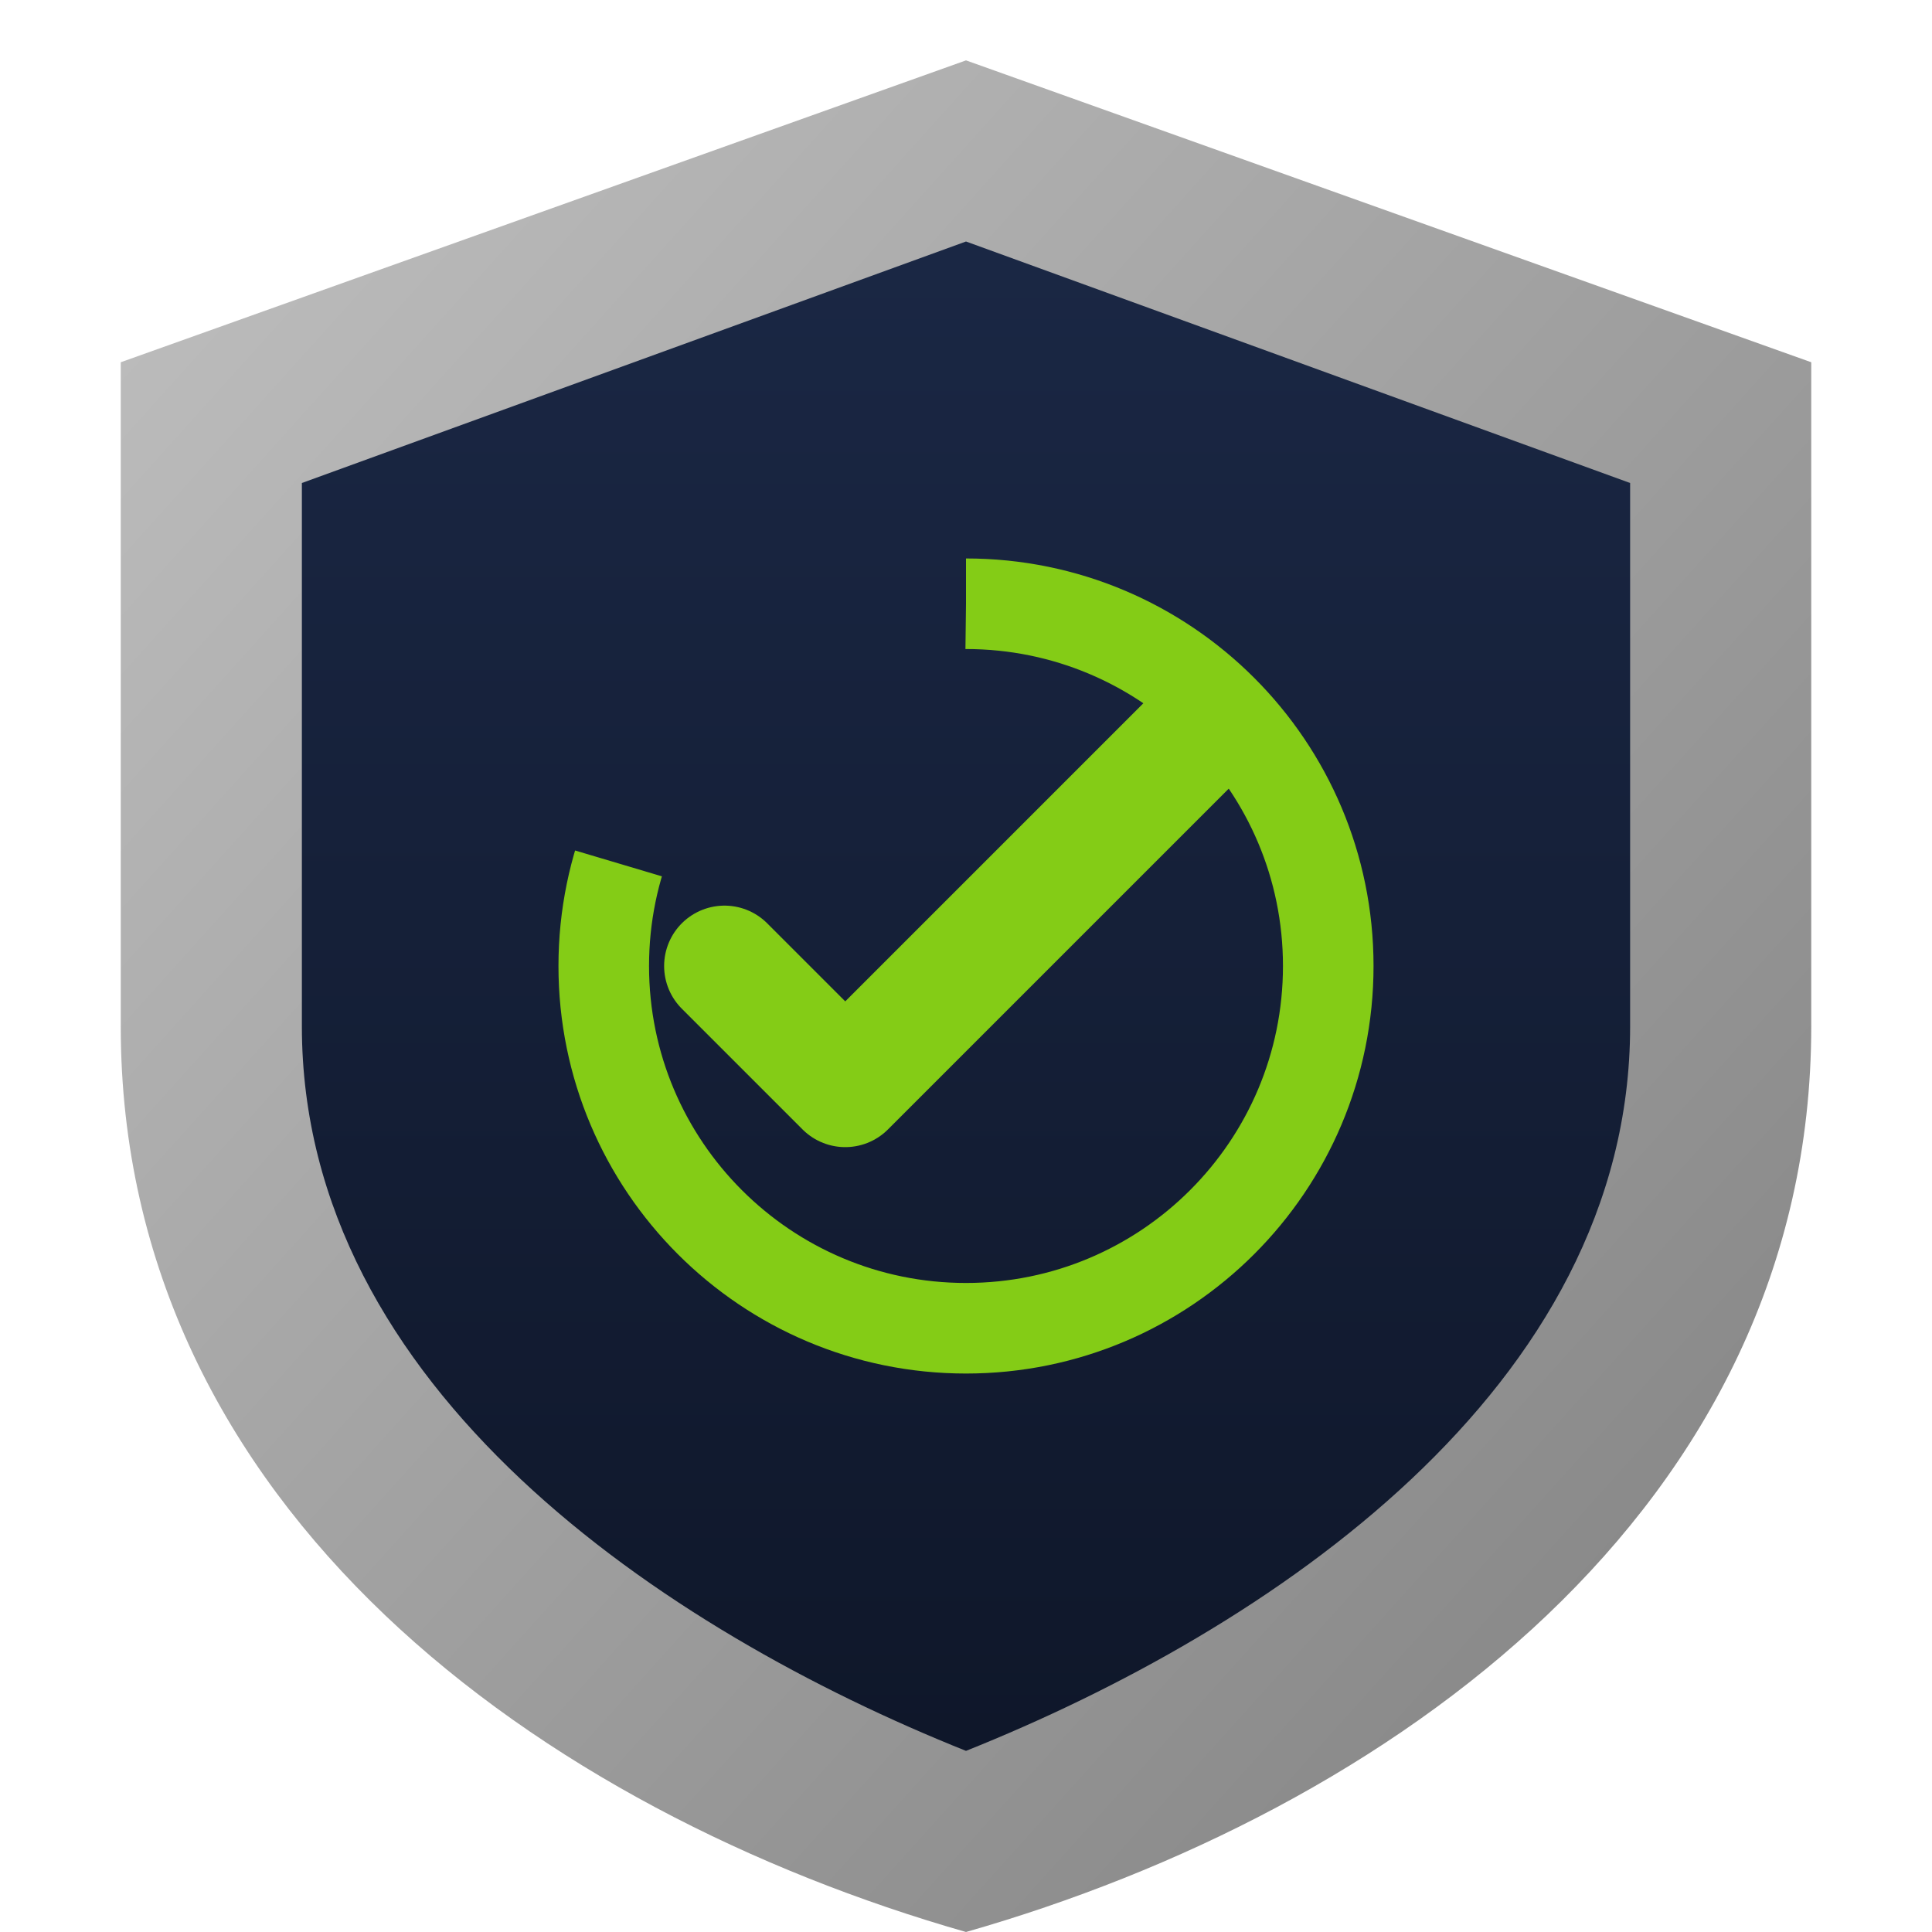
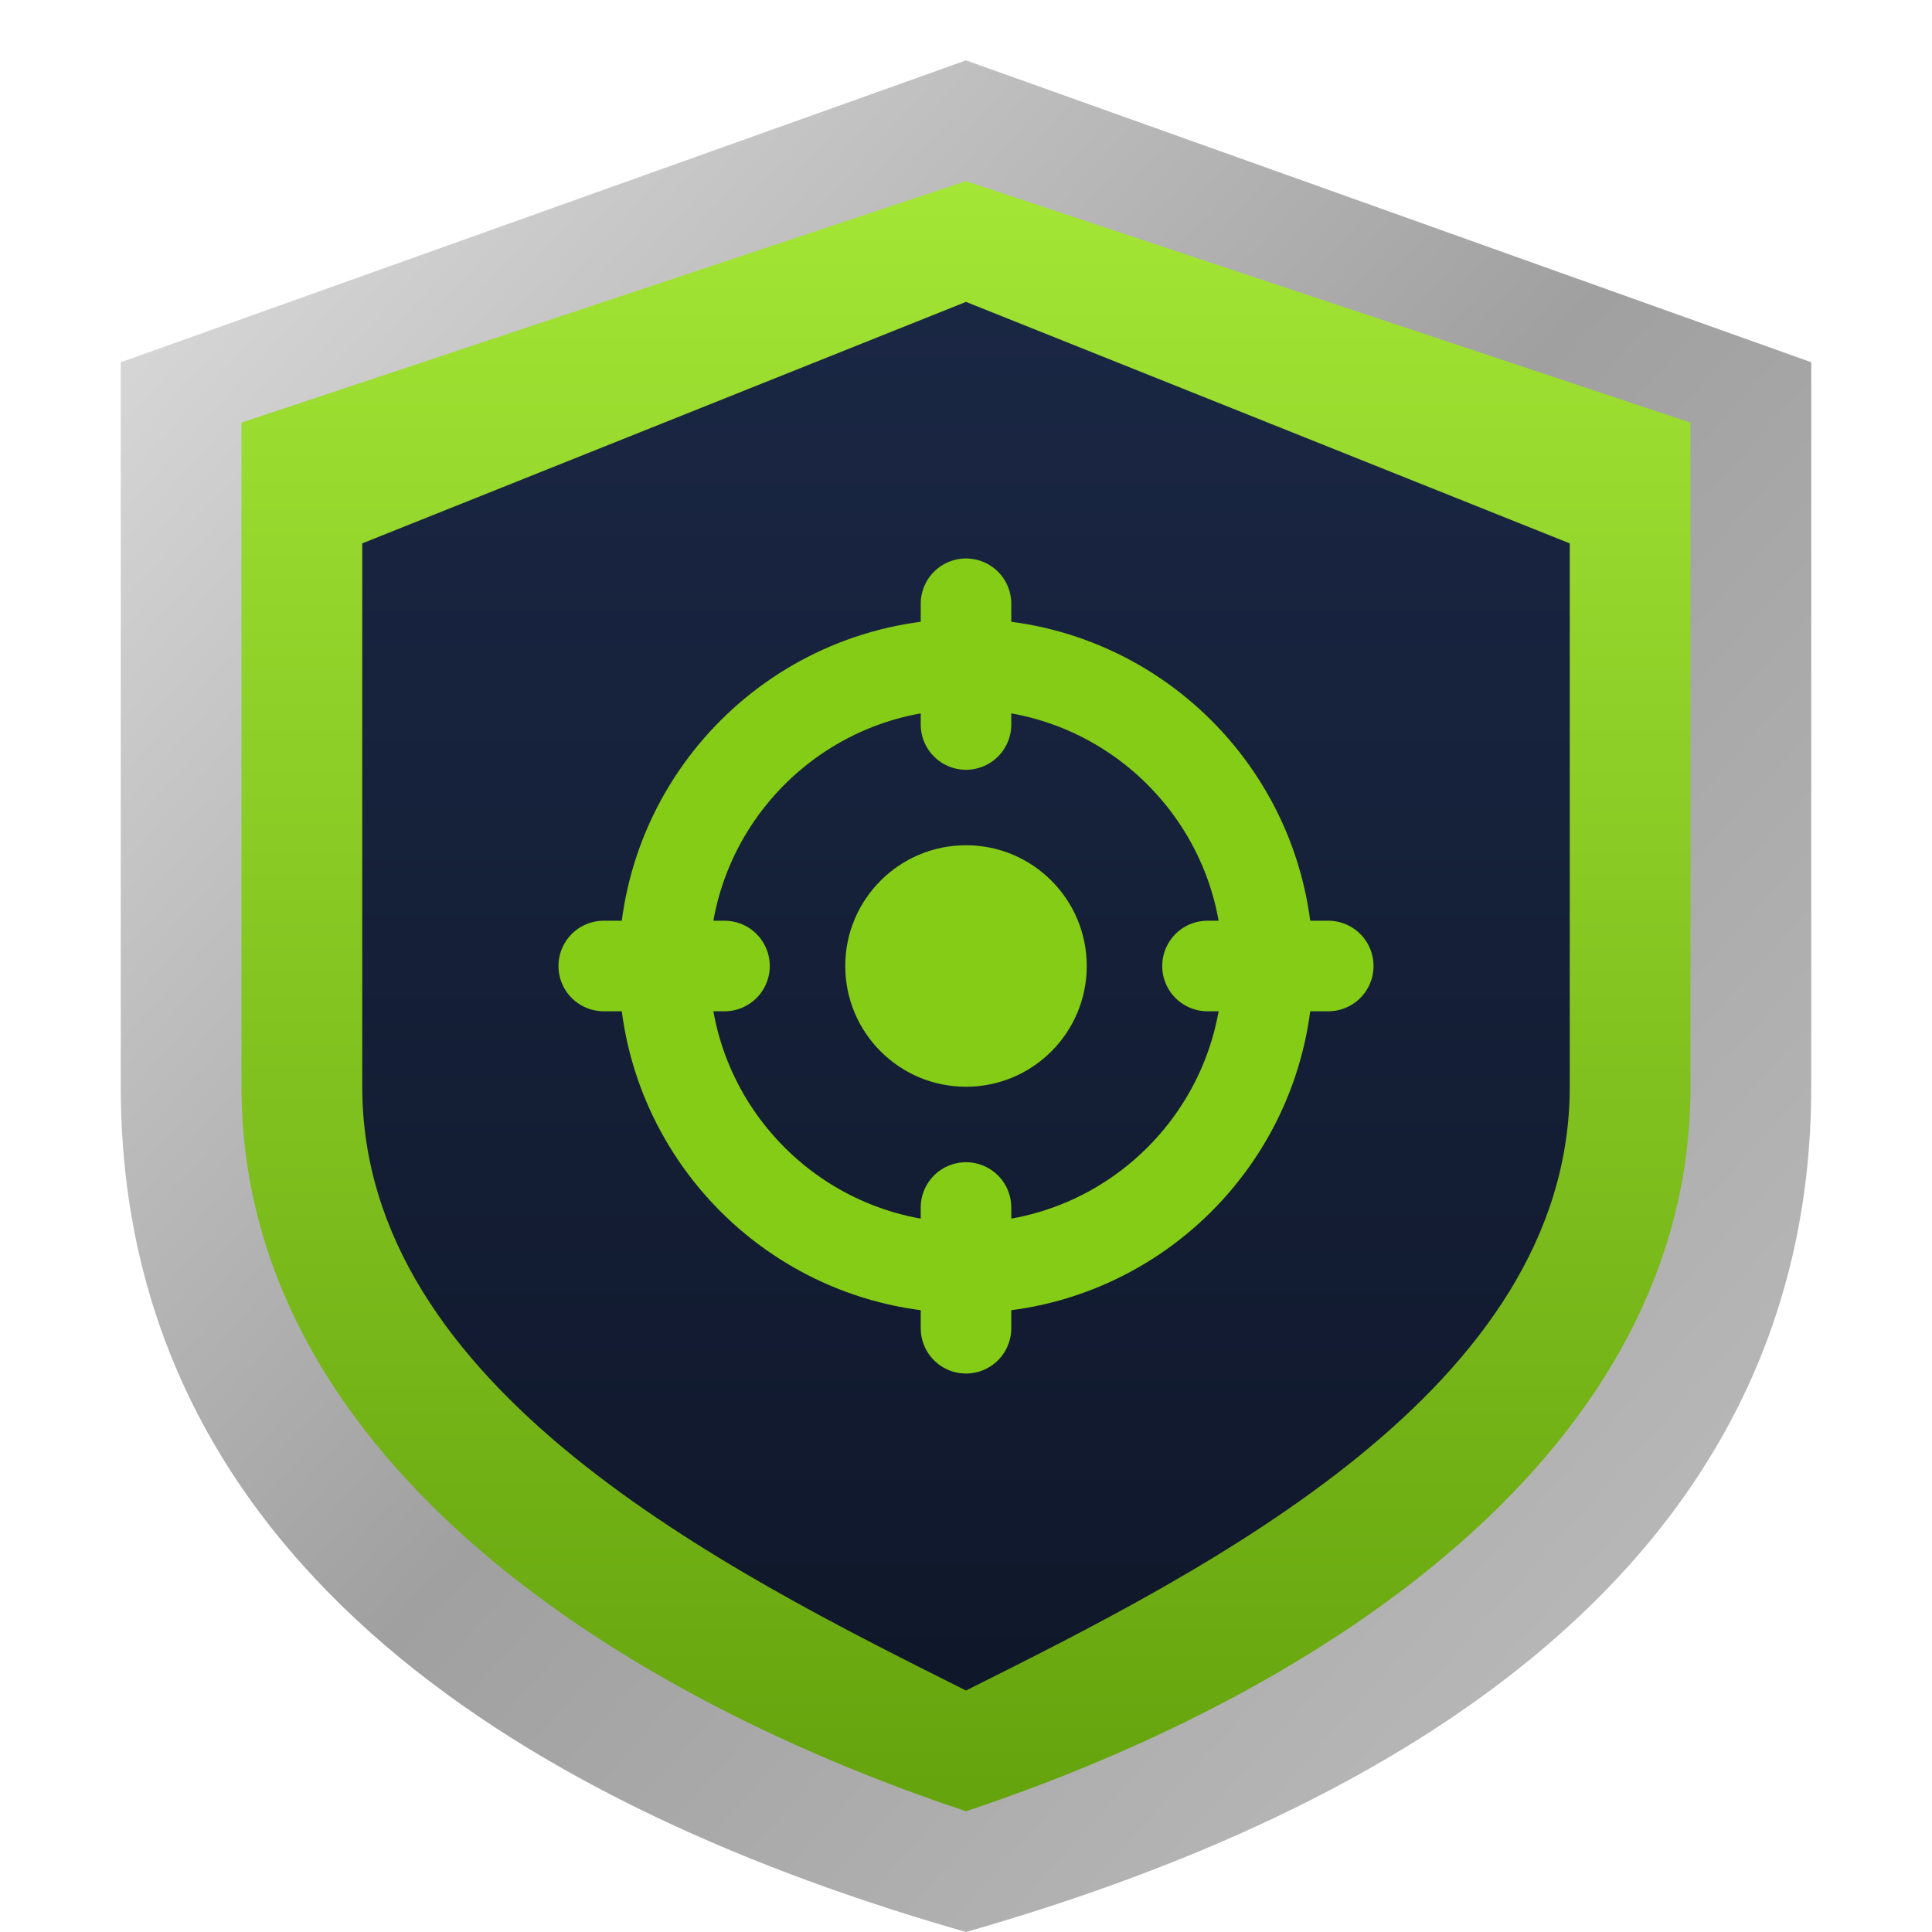
<svg xmlns="http://www.w3.org/2000/svg" viewBox="0 0 32 32">
  <defs>
    <linearGradient id="outer" x1="0%" y1="0%" x2="100%" y2="100%">
-       <stop offset="0%" style="stop-color:#c0c0c0" />
-       <stop offset="100%" style="stop-color:#808080" />
+       <stop offset="0%" style="stop-color:#e0e0e0" />
+       <stop offset="50%" style="stop-color:#a0a0a0" />
+       <stop offset="100%" style="stop-color:#c0c0c0" />
    </linearGradient>
-     <linearGradient id="inner" x1="0%" y1="0%" x2="0%" y2="100%">
+     <linearGradient id="lime" x1="0%" y1="0%" x2="0%" y2="100%">
+       <stop offset="0%" style="stop-color:#a3e635" />
+       <stop offset="100%" style="stop-color:#65a30d" />
+     </linearGradient>
+     <linearGradient id="navy" x1="0%" y1="0%" x2="0%" y2="100%">
      <stop offset="0%" style="stop-color:#1a2744" />
      <stop offset="100%" style="stop-color:#0f172a" />
    </linearGradient>
  </defs>
-   <path d="M16 1 L30 6 L30 17 C30 25 23 30 16 32 C9 30 2 25 2 17 L2 6 Z" fill="url(#outer)" />
-   <path d="M16 4 L27 8 L27 17 C27 23 21 27 16 29 C11 27 5 23 5 17 L5 8 Z" fill="url(#inner)" />
-   <circle cx="16" cy="16" r="6" fill="none" stroke="#84cc16" stroke-width="1.5" stroke-dasharray="30 8" transform="rotate(-90 16 16)" />
-   <path d="M12 16 L14 18 L20 12" fill="none" stroke="#84cc16" stroke-width="2" stroke-linecap="round" stroke-linejoin="round" />
+   <path d="M16 1 L30 6 L30 18 C30 26 23 30 16 32 C9 30 2 26 2 18 L2 6 Z" fill="url(#outer)" />
+   <path d="M16 3 L28 7 L28 18 C28 24 22 28 16 30 C10 28 4 24 4 18 L4 7 Z" fill="url(#lime)" />
+   <path d="M16 5 L26 9 L26 18 C26 23 20 26 16 28 C12 26 6 23 6 18 L6 9 Z" fill="url(#navy)" />
+   <circle cx="16" cy="16" r="5" fill="none" stroke="#84cc16" stroke-width="1.5" />
+   <circle cx="16" cy="16" r="2" fill="#84cc16" />
+   <g stroke="#84cc16" stroke-width="1.5" stroke-linecap="round">
+     <line x1="16" y1="10" x2="16" y2="12" />
+     <line x1="16" y1="20" x2="16" y2="22" />
+     <line x1="10" y1="16" x2="12" y2="16" />
+     <line x1="20" y1="16" x2="22" y2="16" />
+   </g>
</svg>
